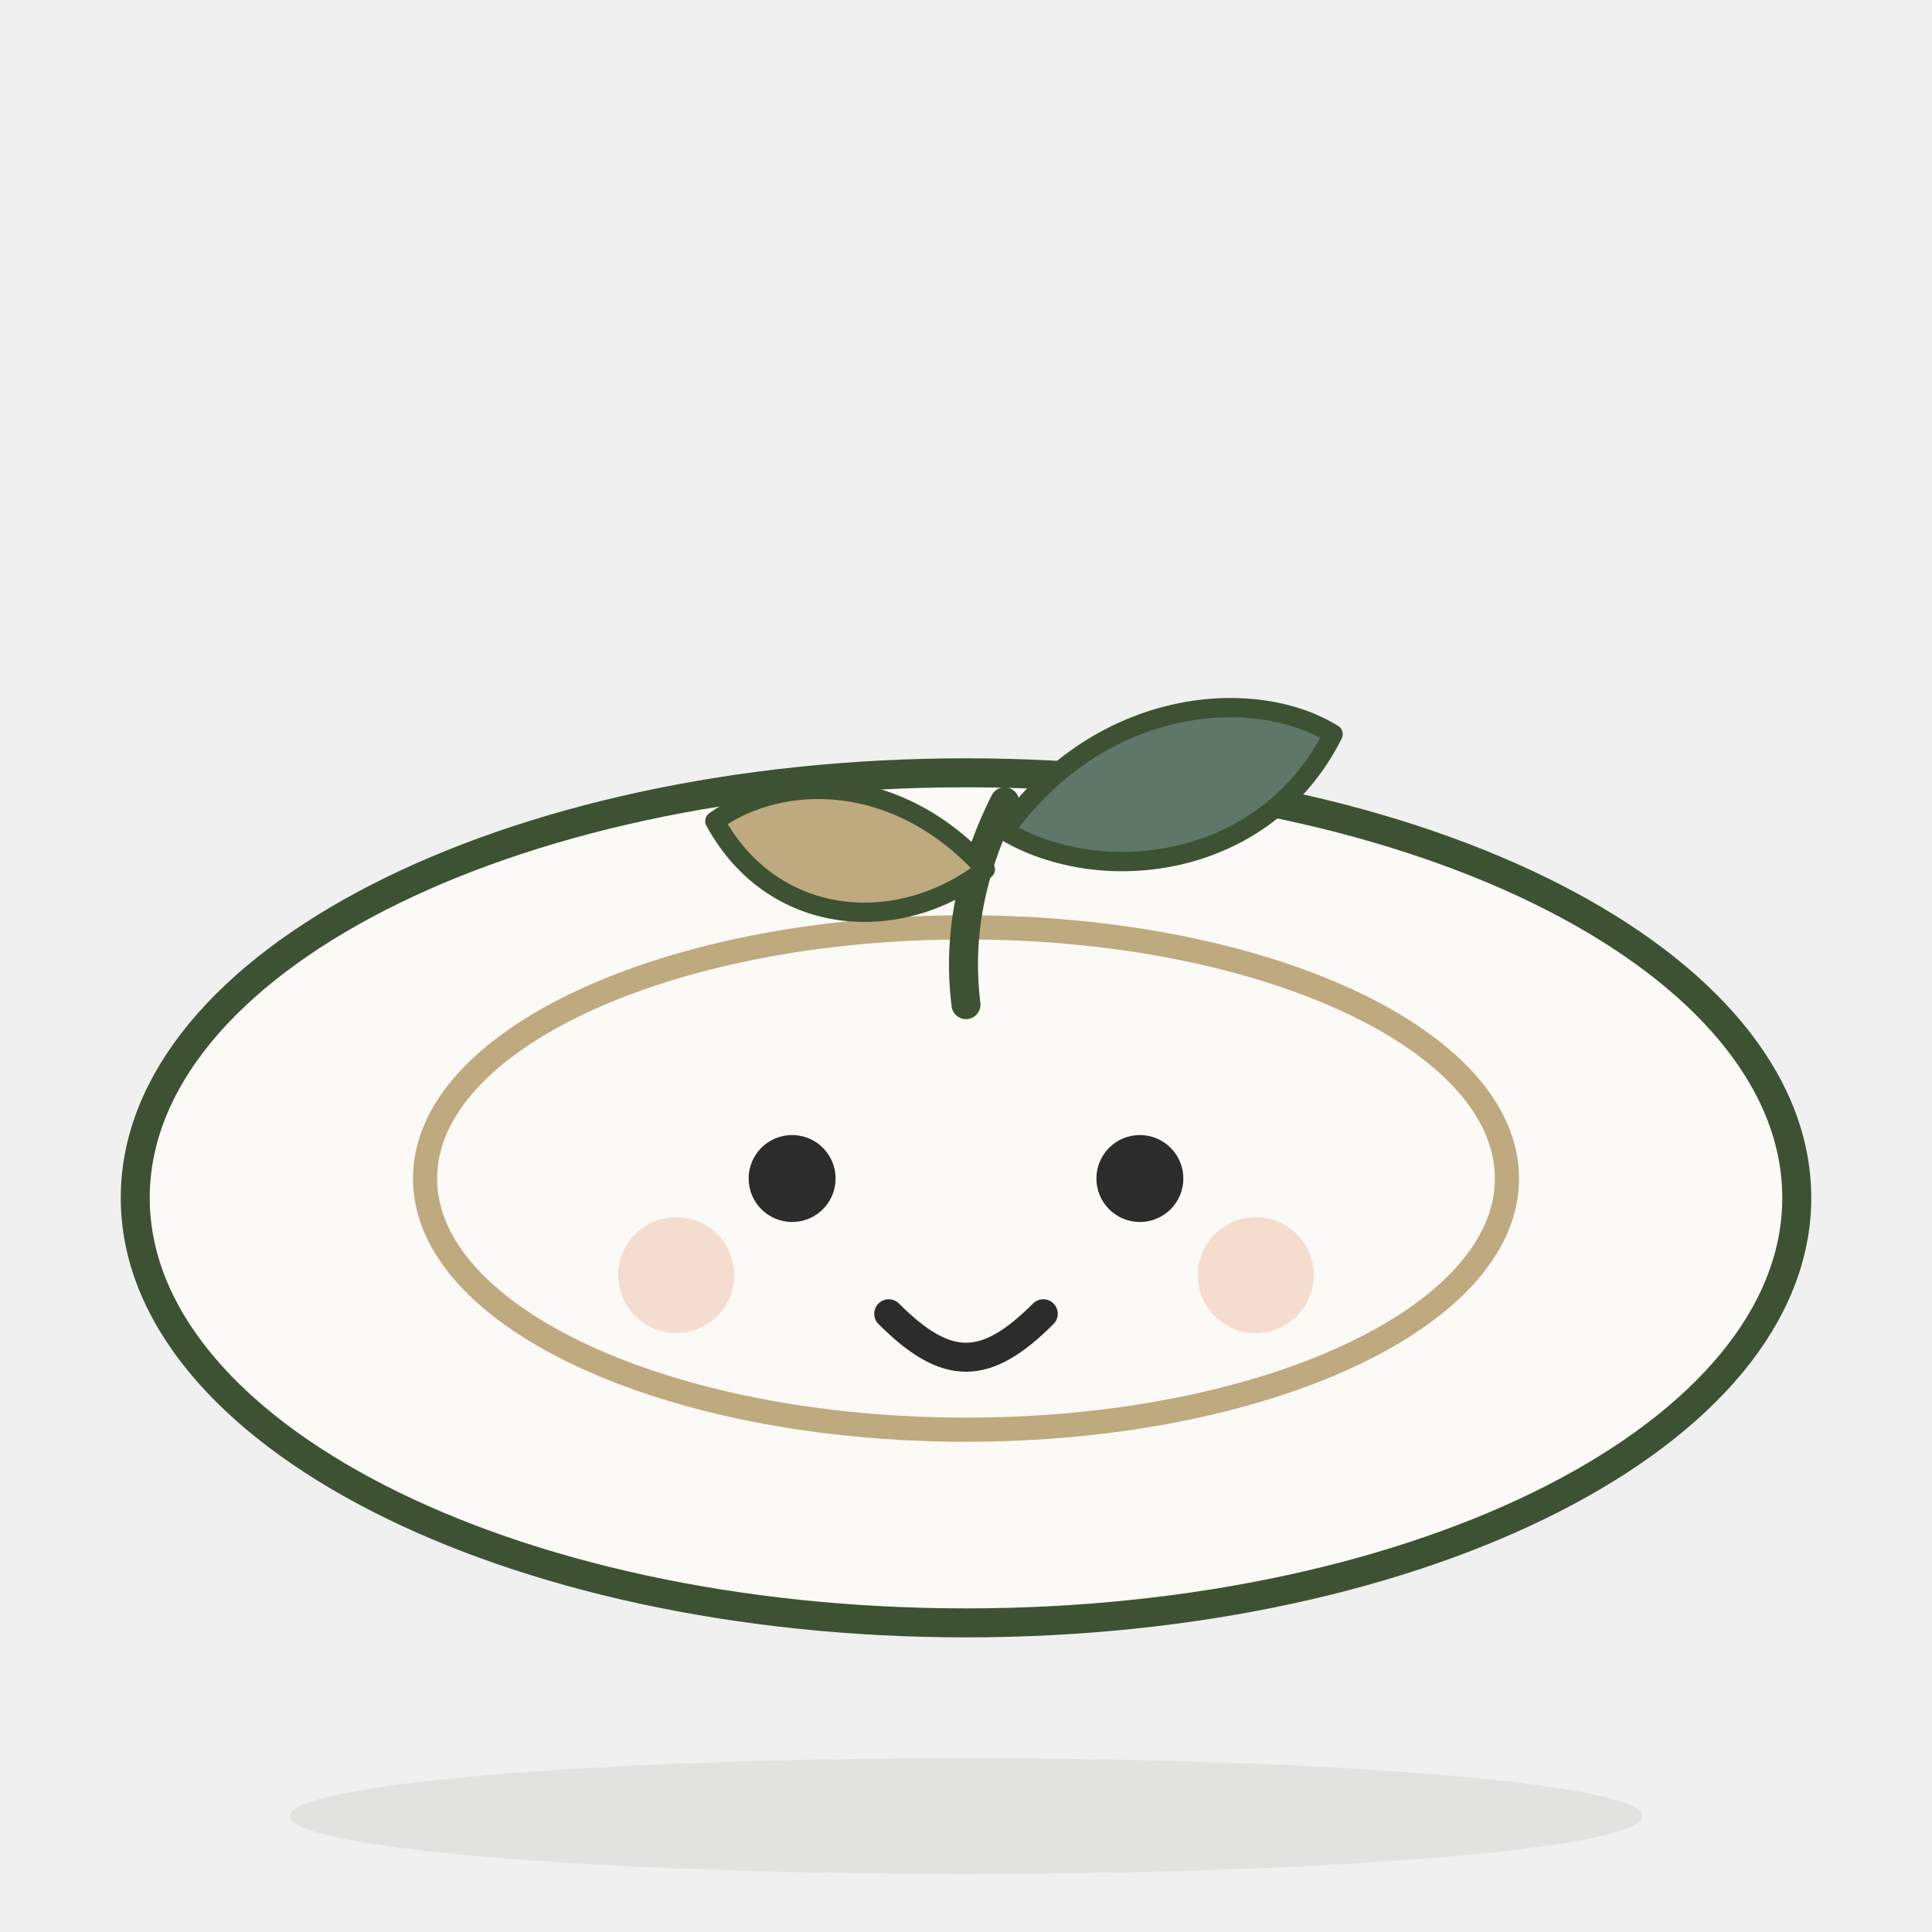
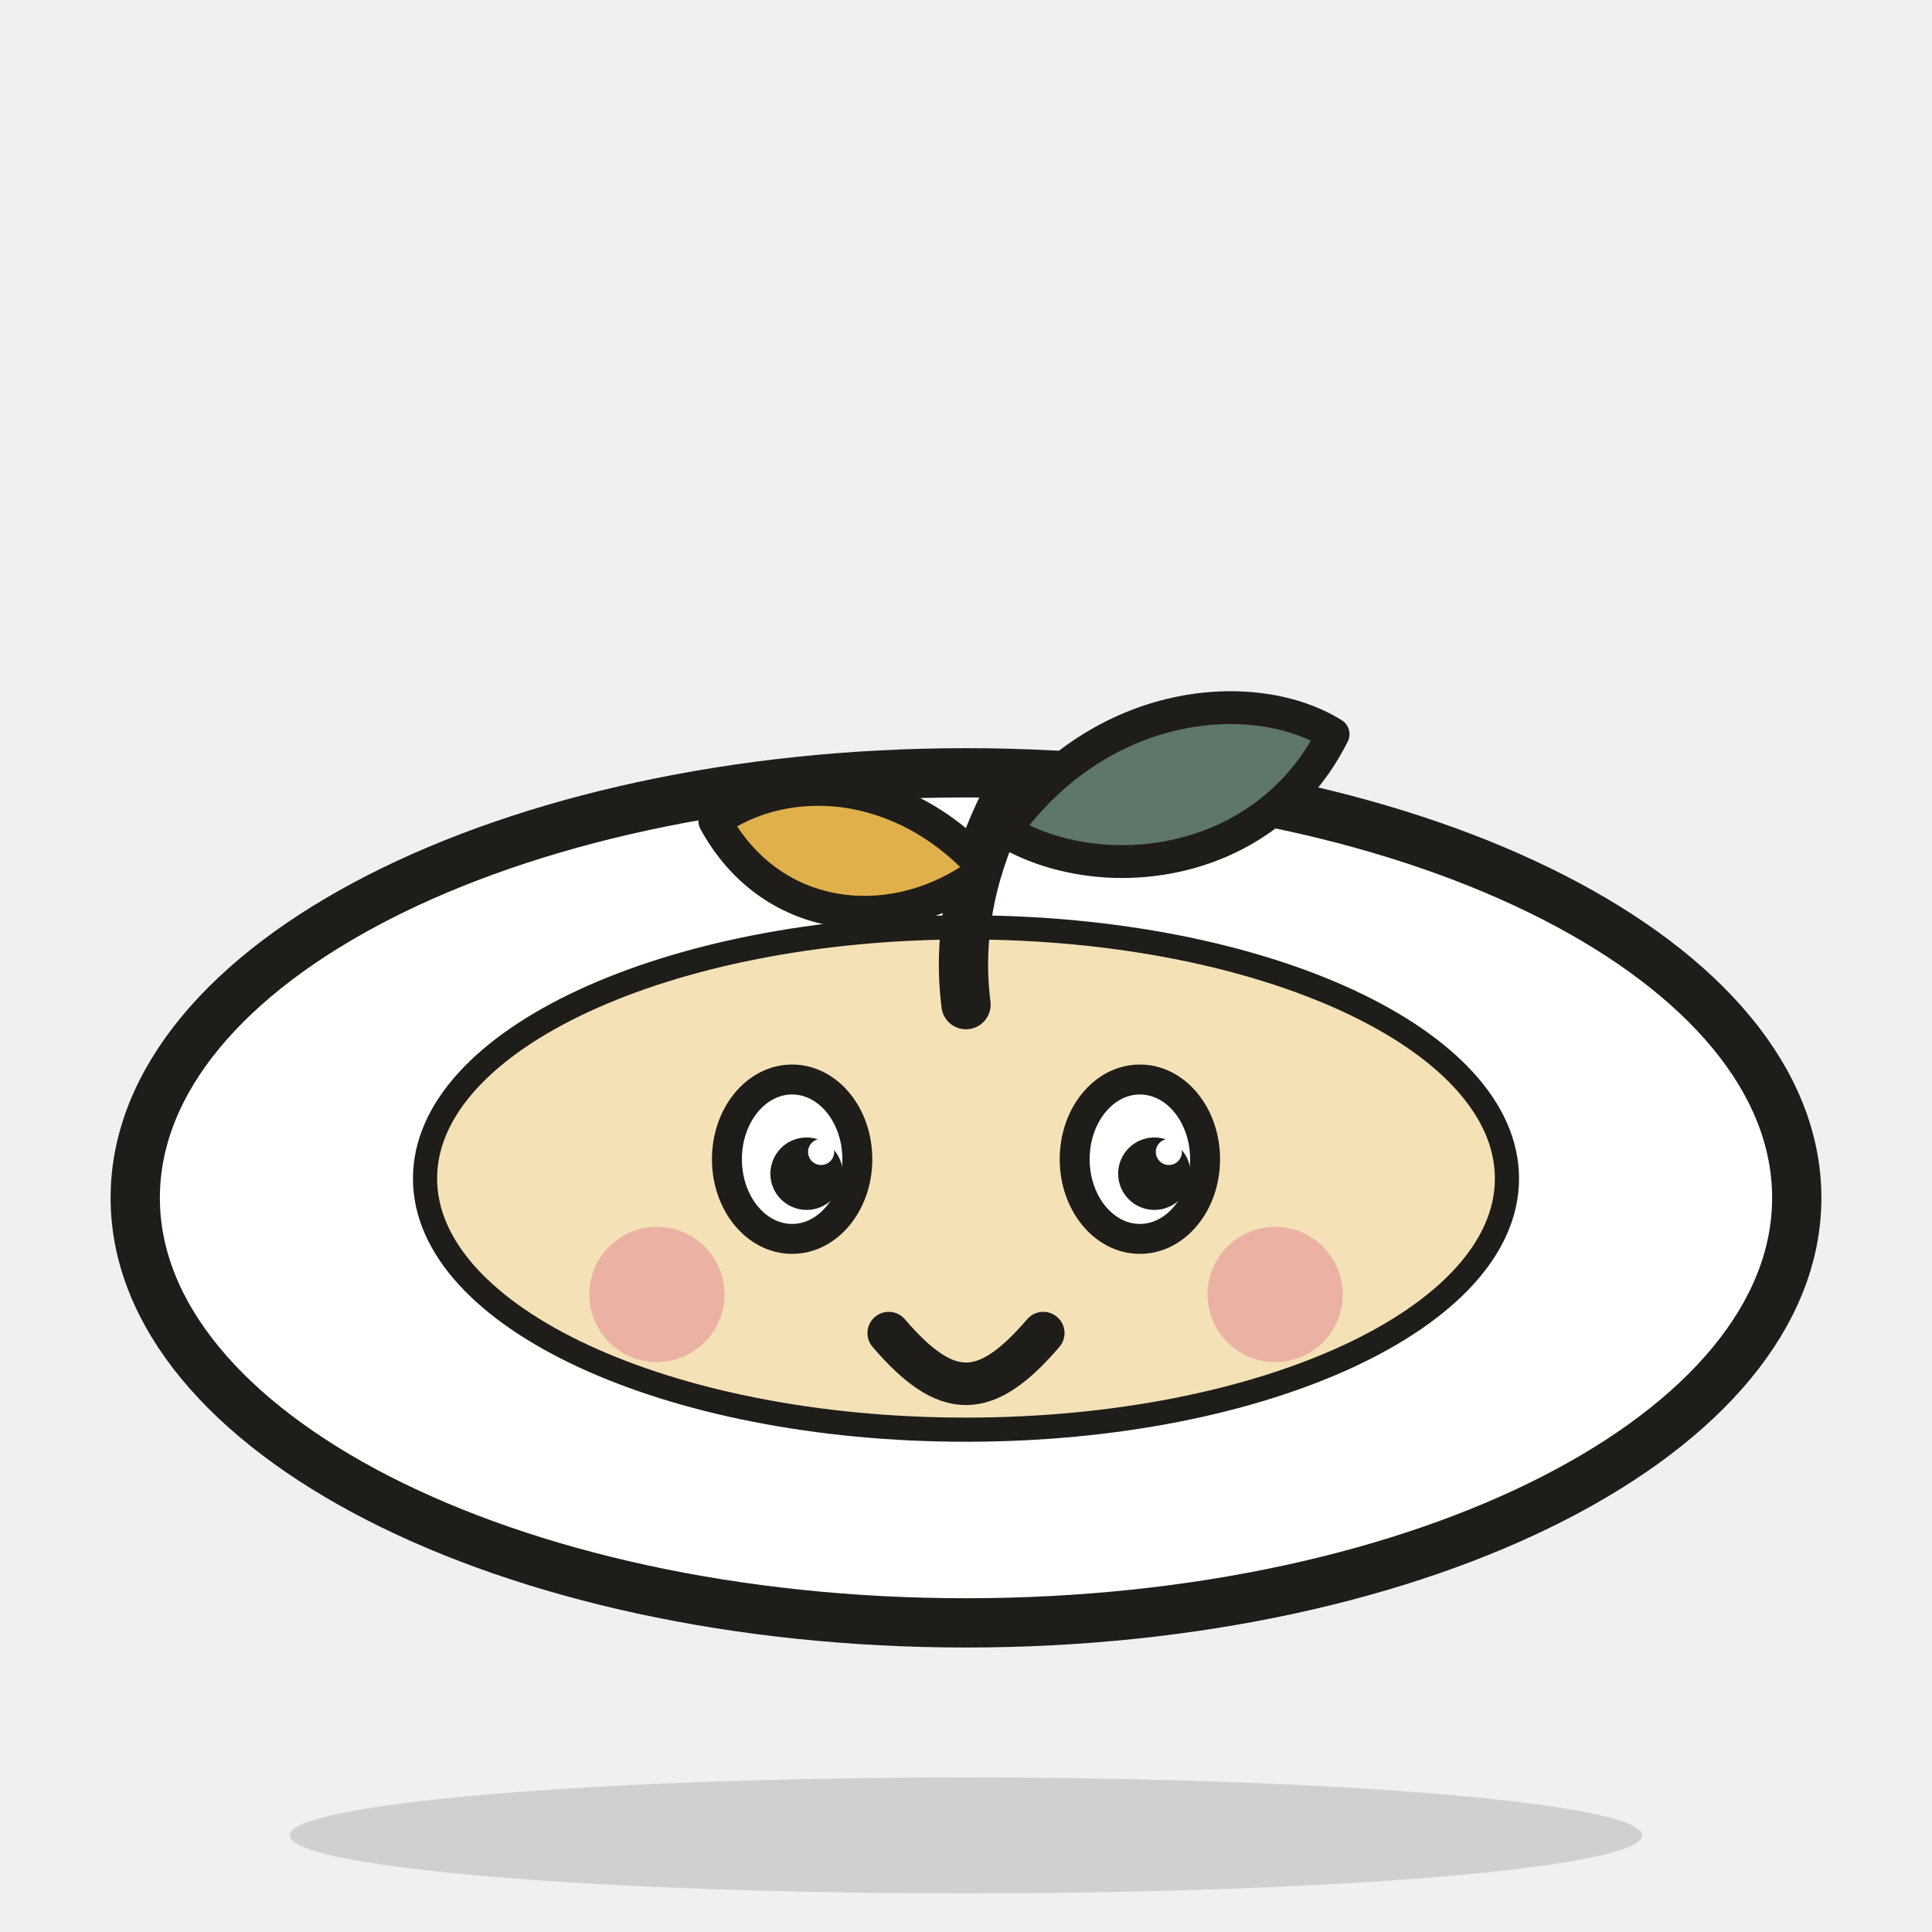
<svg xmlns="http://www.w3.org/2000/svg" viewBox="0 0 200 200" width="200" height="200">
+   <defs>
+     <pattern id="raster" width="7" height="7" patternUnits="userSpaceOnUse">
+       <circle cx="3.5" cy="3.5" r="1.7" fill="#c69a4c" opacity=".65" />
+     </pattern>
+     <clipPath id="tc">
+       <circle cx="100" cy="112" r="64" />
+     </clipPath>
+   </defs>
  <style>
@media (prefers-reduced-motion: no-preference) {
.hop{animation:hop 3.2s ease-in-out infinite;transform-origin:100px 186px}
.lis{animation:lis 2.8s ease-in-out infinite}
.oko{animation:mrk 5s infinite}
.bub{animation:bub 2.6s ease-in-out infinite}
.bub2{animation-delay:.7s}
.kon{animation:kon 1.6s ease-in-out infinite}
.kon2{animation-delay:.8s}
.lzice{animation:lzice 1.8s ease-in-out infinite;transform-origin:170px 168px}
}
@keyframes hop{0%,100%{transform:translateY(0) scale(1,1)}45%{transform:translateY(-5px) scale(.99,1.01)}55%{transform:translateY(-5px)}}
@keyframes lis{0%,100%{transform:rotate(-5deg)}50%{transform:rotate(6deg)}}
@keyframes mrk{0%,90%,100%{transform:scaleY(1)}93%{transform:scaleY(.1)}96%{transform:scaleY(1)}}
@keyframes bub{0%,100%{transform:translateY(0);opacity:1}50%{transform:translateY(-7px);opacity:.55}}
@keyframes kon{0%,100%{opacity:1;transform:translateY(0)}50%{opacity:.3;transform:translateY(3px)}}
@keyframes lzice{0%,100%{transform:rotate(-8deg)}50%{transform:rotate(10deg)}}
</style>
-   <ellipse cx="100" cy="188" rx="70" ry="6" fill="#3d5233" opacity=".08" />
+   <ellipse cx="100" cy="190" rx="70" ry="6" fill="#1f1d1a" opacity=".15" />
  <g class="hop">
-     <ellipse cx="100" cy="124" rx="86" ry="44" fill="#fbfaf6" stroke="#3d5233" stroke-width="3" />
-     <ellipse cx="100" cy="122" rx="56" ry="26" fill="none" stroke="#bfa97f" stroke-width="2.5" />
+     <ellipse cx="100" cy="124" rx="86" ry="44" fill="#fff" stroke="#1f1d1a" stroke-width="5.1" />
+     <ellipse cx="100" cy="122" rx="56" ry="26" fill="#f4e2b6" stroke="#1f1d1a" stroke-width="2.5" />
    <g class="lis" style="transform-origin:100px 104px">
-       <path d="M100 104c-1-8 1-15 4-21" fill="none" stroke="#3d5233" stroke-width="3" stroke-linecap="round" />
-       <path d="M104 86c10-14 26-15 34-10-7 14-24 16-34 10z" fill="#5e7769" stroke="#3d5233" stroke-width="2" stroke-linejoin="round" />
-       <path d="M102 90c-9-10-21-10-28-5 6 11 19 12 28 5z" fill="#bfa97f" stroke="#3d5233" stroke-width="2" stroke-linejoin="round" />
+       <path d="M100 104c-1-8 1-15 4-21" fill="none" stroke="#1f1d1a" stroke-width="5.1" stroke-linecap="round" />
+       <path d="M104 86c10-14 26-15 34-10-7 14-24 16-34 10z" fill="#5e7769" stroke="#1f1d1a" stroke-width="3.4" stroke-linejoin="round" />
+       <path d="M102 90c-9-10-21-10-28-5 6 11 19 12 28 5z" fill="#e0b04a" stroke="#1f1d1a" stroke-width="3.4" stroke-linejoin="round" />
    </g>
-     <g class="oko" style="transform-origin:100px 122px">
-       <circle cx="82" cy="122" r="4.5" fill="#2c2c2c" />
-       <circle cx="118" cy="122" r="4.5" fill="#2c2c2c" />
+     <g class="oko" style="transform-origin:100px 120px">
+       <ellipse cx="82" cy="120" rx="6.75" ry="8.25" fill="#fff" stroke="#1f1d1a" stroke-width="3.1" />
+       <circle cx="83.5" cy="121.5" r="3.75" fill="#1f1d1a" />
+       <circle cx="85" cy="119.25" r="1.35" fill="#fff" />
+       <ellipse cx="118" cy="120" rx="6.75" ry="8.25" fill="#fff" stroke="#1f1d1a" stroke-width="3.1" />
+       <circle cx="119.5" cy="121.5" r="3.75" fill="#1f1d1a" />
+       <circle cx="121" cy="119.25" r="1.35" fill="#fff" />
    </g>
-     <path d="M92 136c6 6 10 6 16 0" fill="none" stroke="#2c2c2c" stroke-width="3" stroke-linecap="round" />
-     <circle cx="70" cy="132" r="6" fill="#e8a487" opacity=".35" />
-     <circle cx="130" cy="132" r="6" fill="#e8a487" opacity=".35" />
+     <path d="M92 138c6 7 10 7 16 0" fill="none" stroke="#1f1d1a" stroke-width="4.4" stroke-linecap="round" />
+     <circle cx="68" cy="134" r="7" fill="#e9a6a0" opacity=".8" />
+     <circle cx="132" cy="134" r="7" fill="#e9a6a0" opacity=".8" />
  </g>
</svg>
